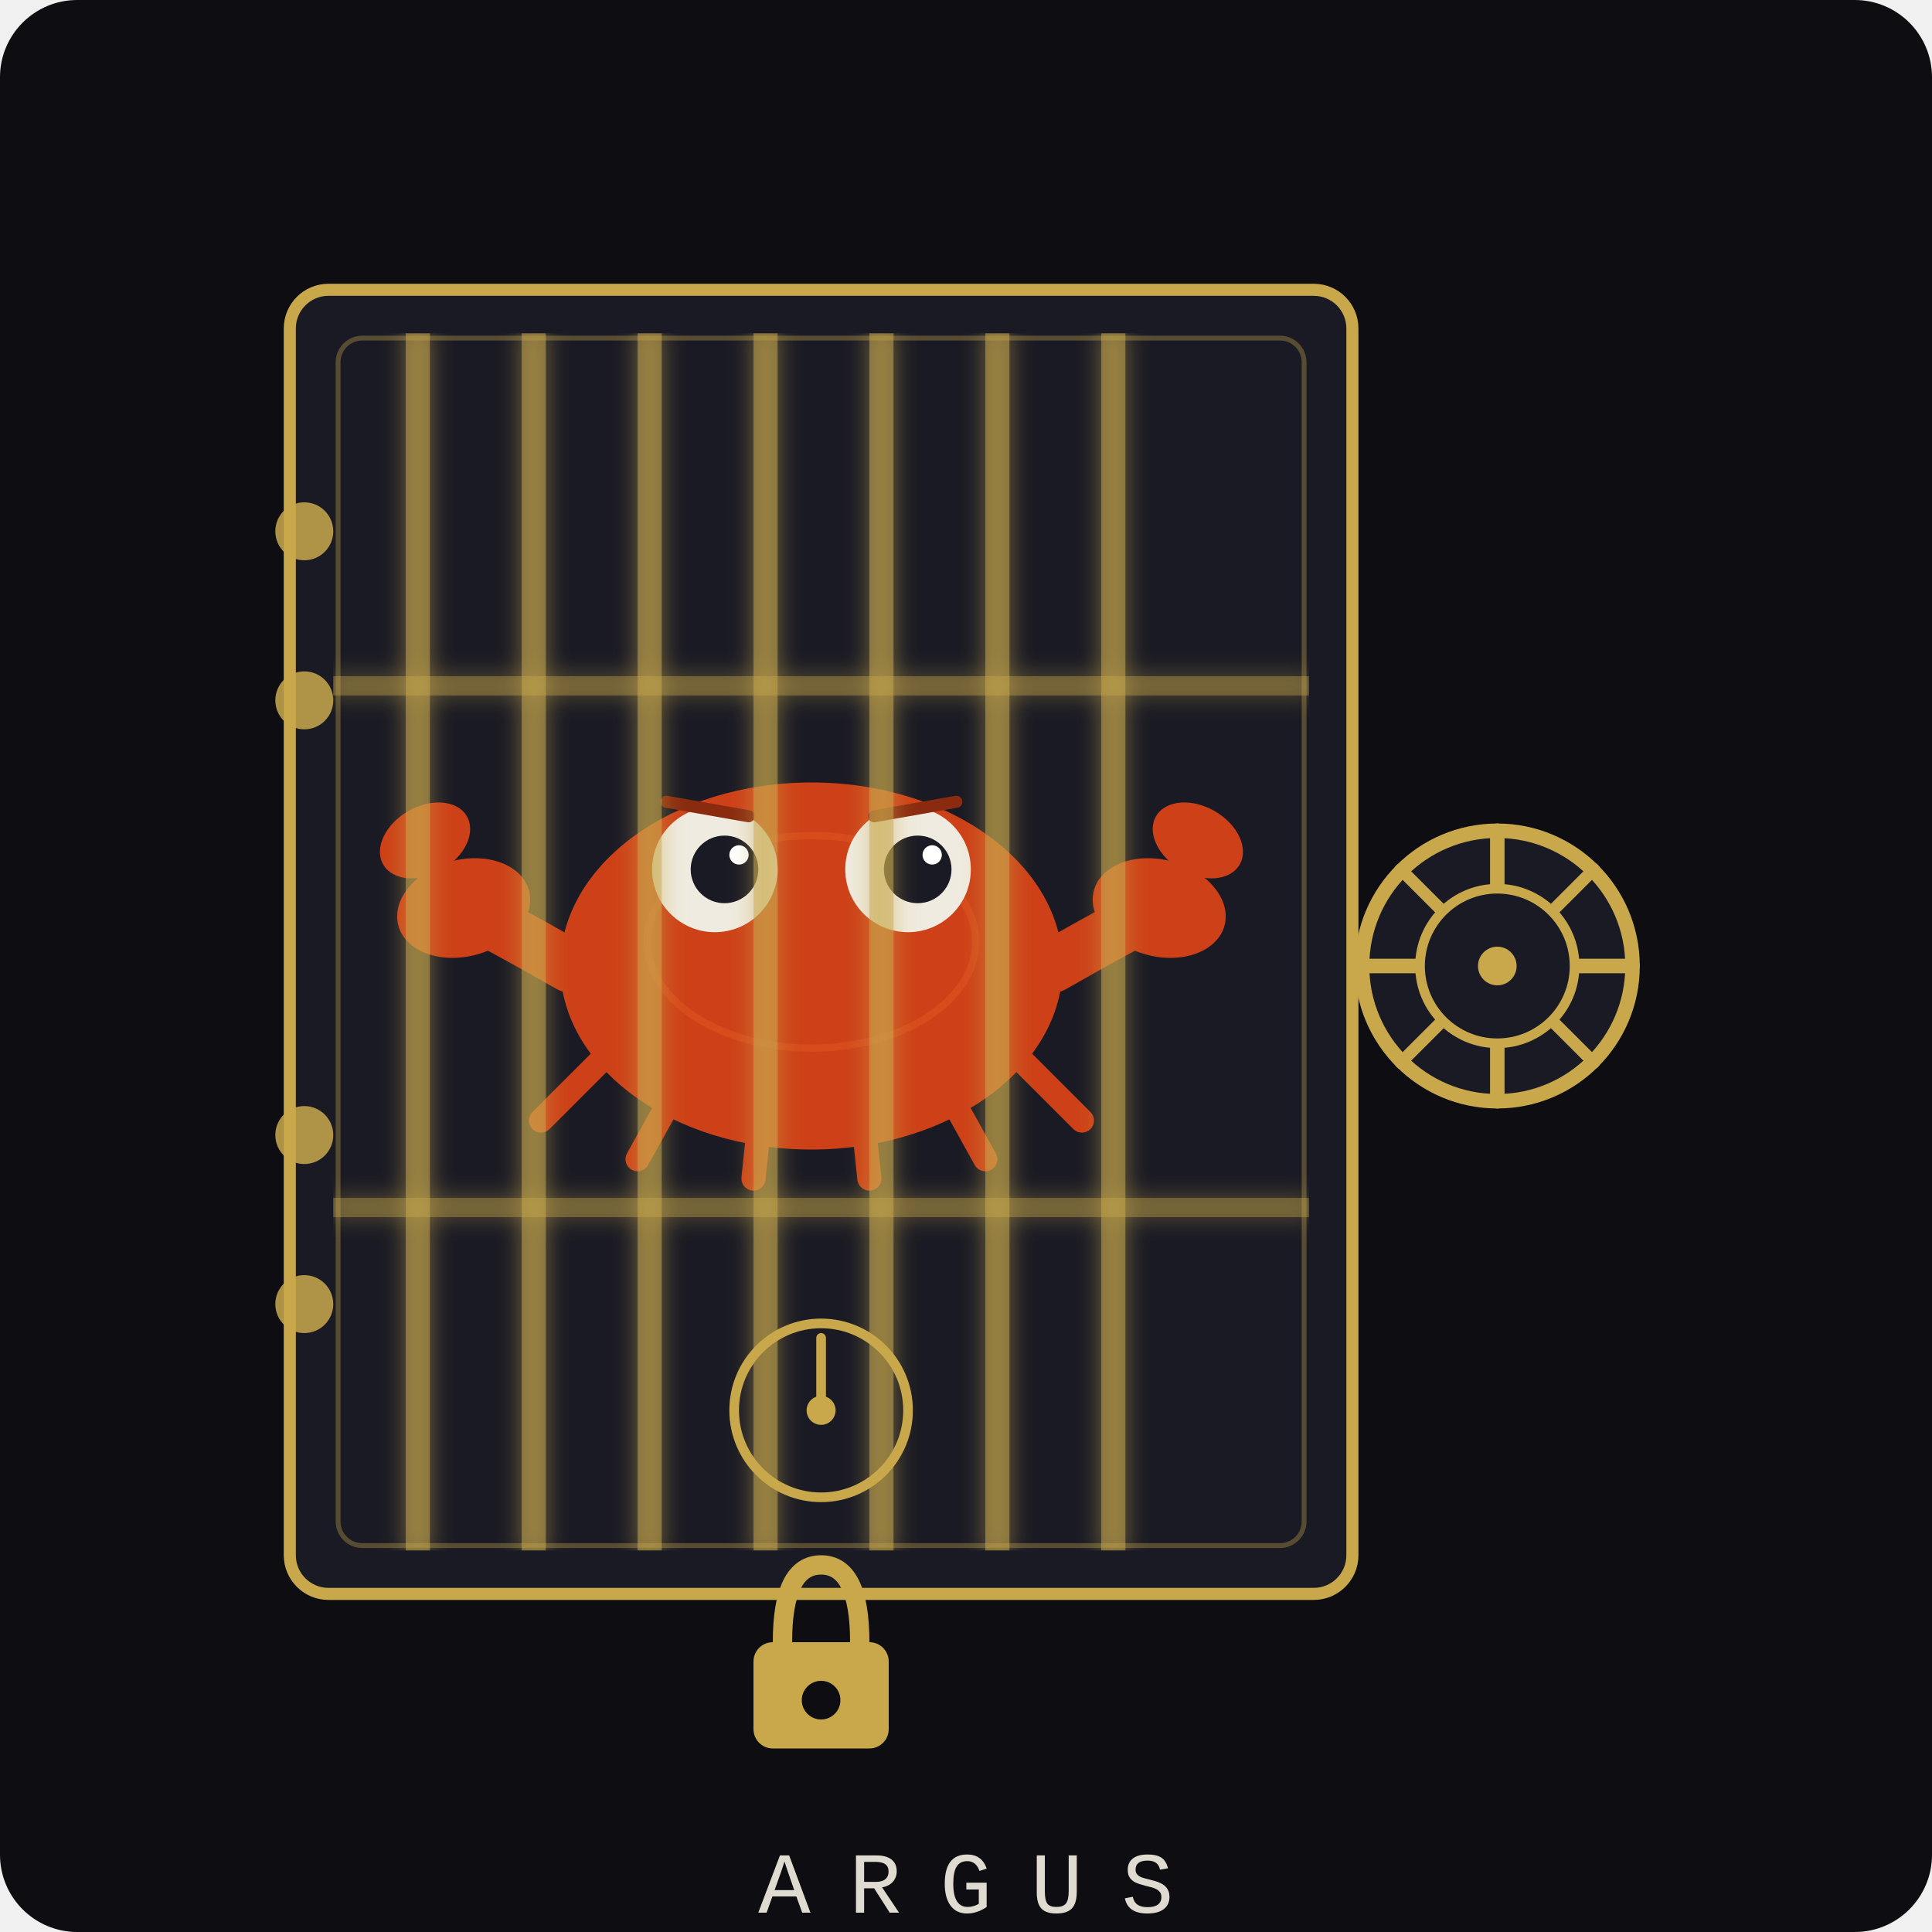
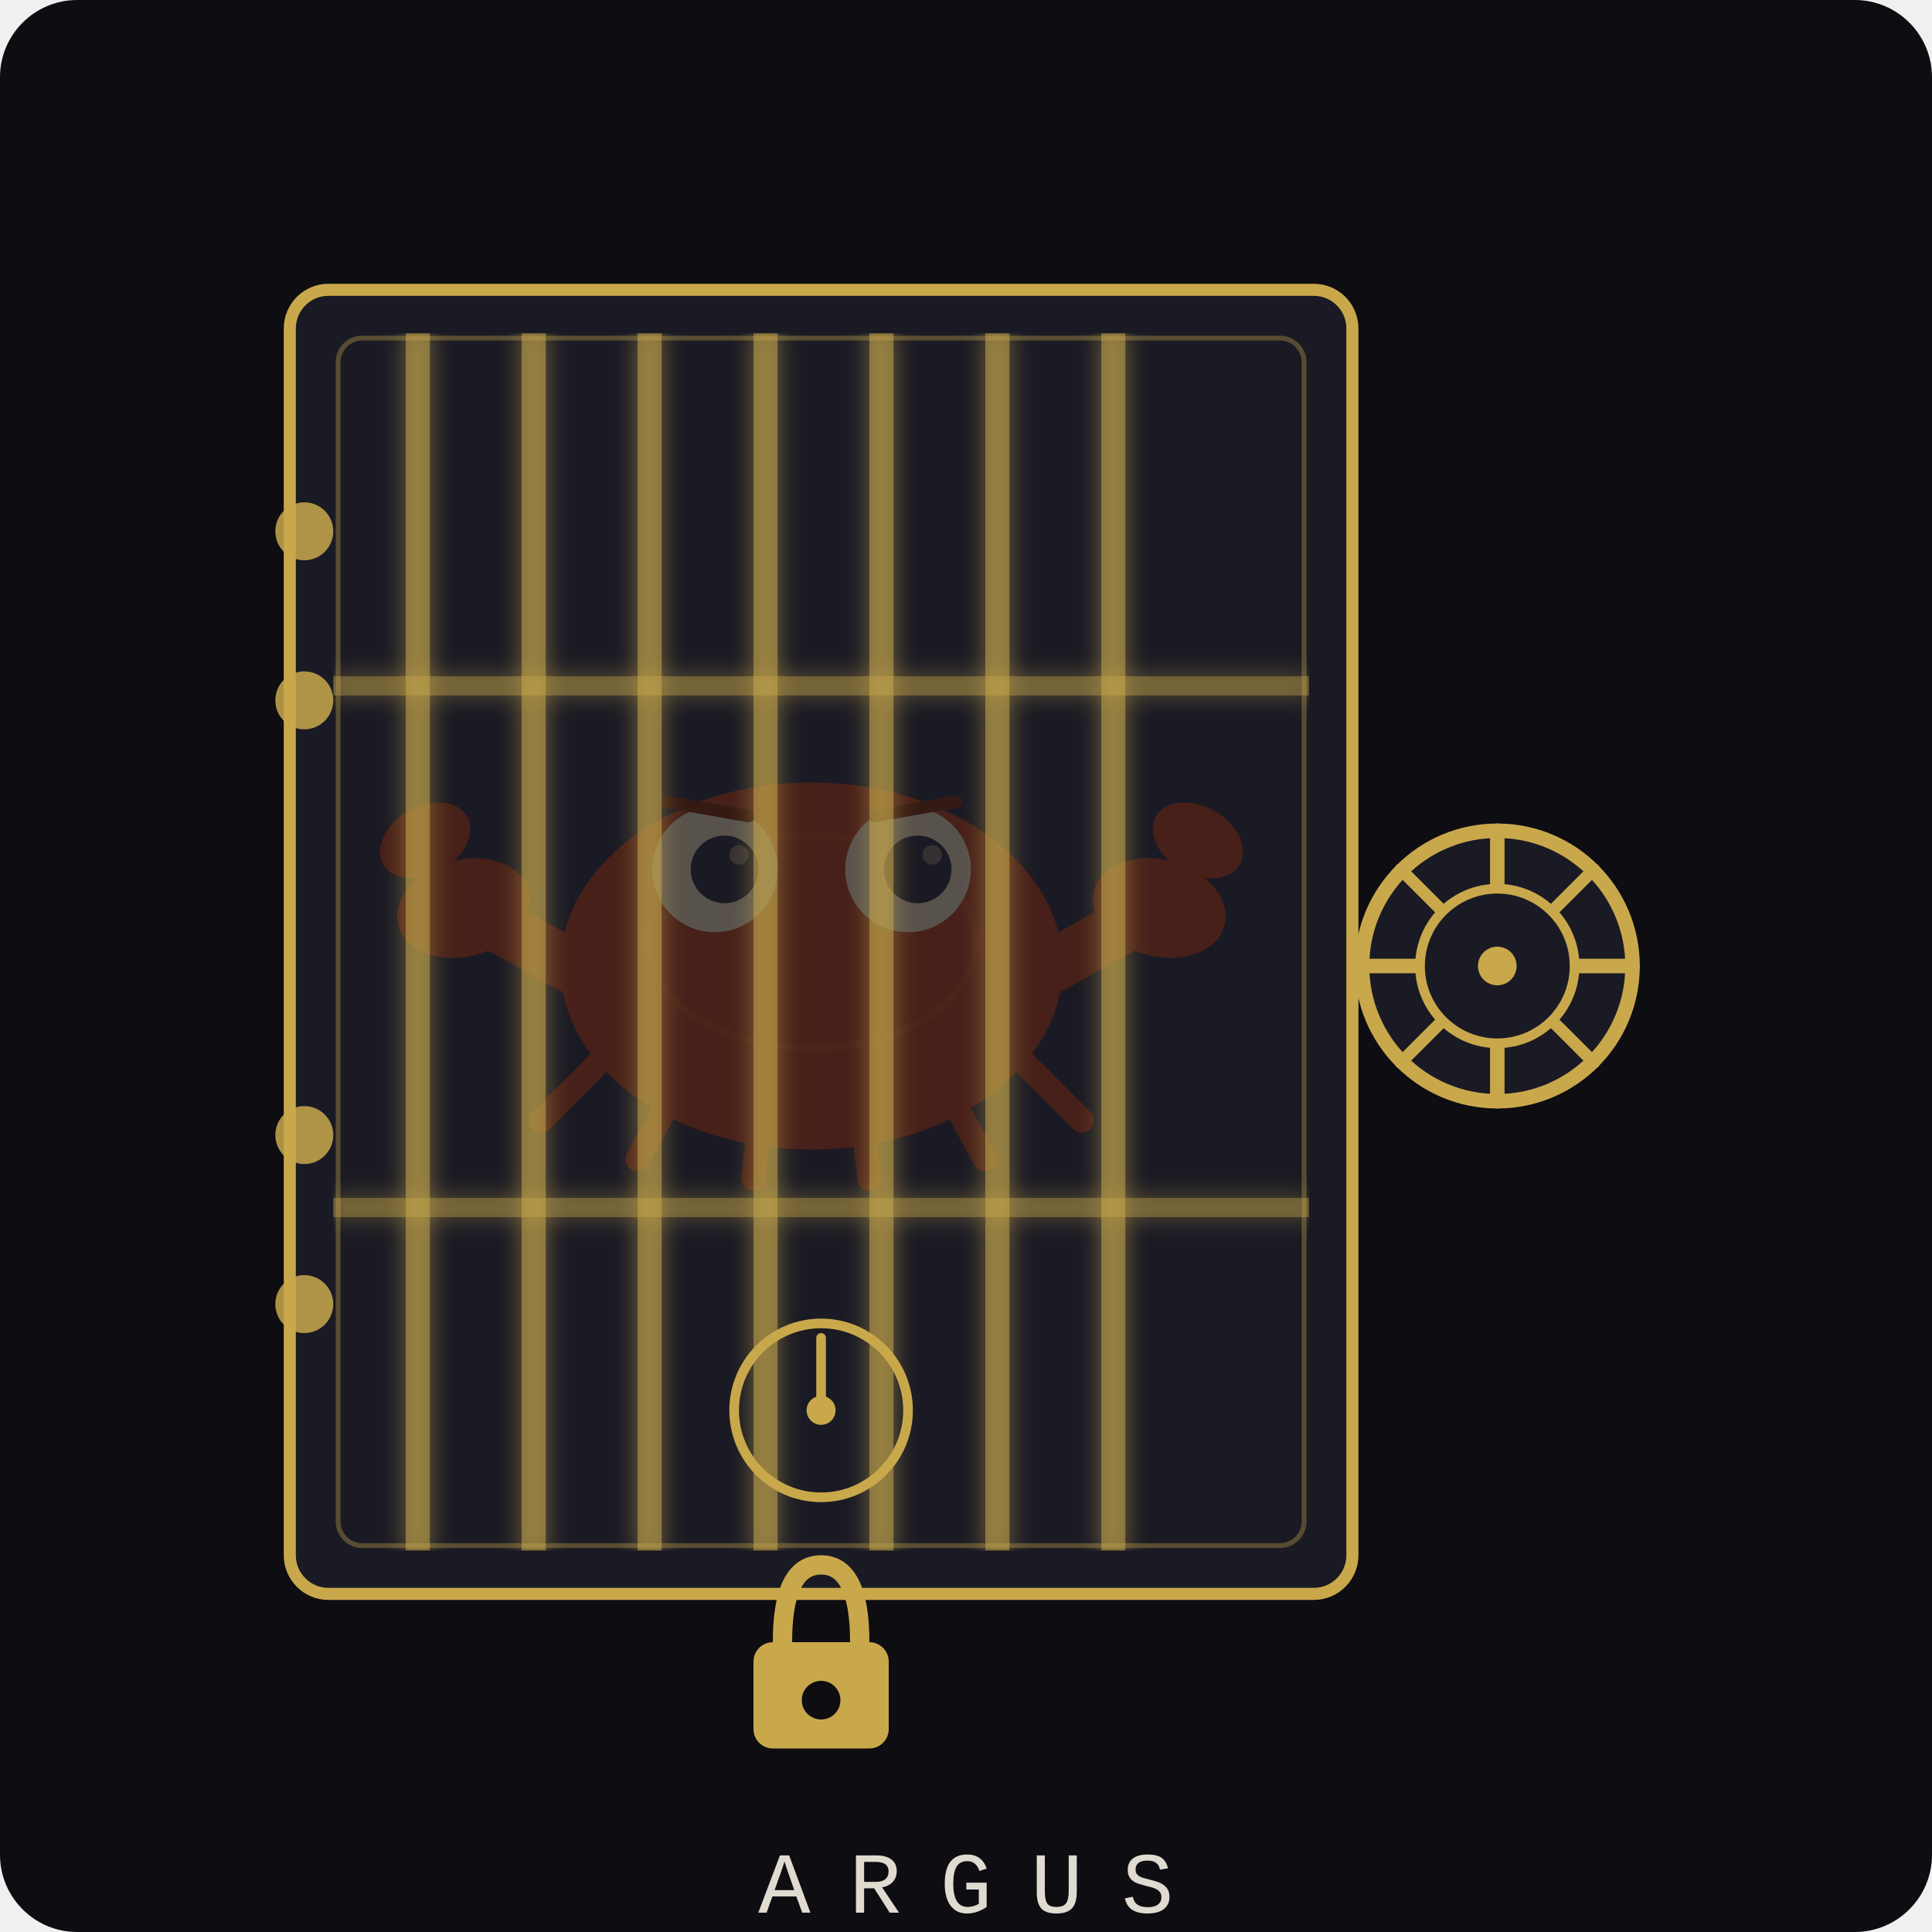
<svg xmlns="http://www.w3.org/2000/svg" width="400" height="400" viewBox="0 0 400 400" role="img">
  <defs>
    <filter id="barGlow" x="-50%" y="-50%" width="200%" height="200%">
      <feGaussianBlur stdDeviation="2.5" result="blur" />
      <feMerge>
        <feMergeNode in="blur" />
        <feMergeNode in="SourceGraphic" />
      </feMerge>
    </filter>
    <clipPath id="vaultInterior">
      <rect x="69" y="69" width="202" height="252" rx="4" />
    </clipPath>
  </defs>
  <rect width="400" height="400" rx="16" fill="#0d0d12" />
  <rect x="60" y="60" width="220" height="270" rx="8" fill="#1a1a24" stroke="#c9a84c" stroke-width="2.5" />
  <rect x="70" y="70" width="200" height="250" rx="5" fill="none" stroke="#c9a84c" stroke-width="1" opacity="0.35" />
  <circle cx="63" cy="110" r="6" fill="#c9a84c" opacity="0.85" />
  <circle cx="63" cy="145" r="6" fill="#c9a84c" opacity="0.85" />
  <circle cx="63" cy="235" r="6" fill="#c9a84c" opacity="0.85" />
  <circle cx="63" cy="270" r="6" fill="#c9a84c" opacity="0.85" />
-   <g transform="translate(168, 200)">
-     <ellipse cx="0" cy="0" rx="52" ry="38" fill="#ce4118" />
-     <ellipse cx="0" cy="-5" rx="34" ry="22" fill="none" stroke="#e05520" stroke-width="1.5" opacity="0.5" />
-     <circle cx="-20" cy="-20" r="13" fill="#f0ebe0" />
-     <circle cx="-18" cy="-20" r="7" fill="#1a1a24" />
-     <circle cx="-15" cy="-23" r="2" fill="white" />
-     <circle cx="20" cy="-20" r="13" fill="#f0ebe0" />
-     <circle cx="22" cy="-20" r="7" fill="#1a1a24" />
-     <circle cx="25" cy="-23" r="2" fill="white" />
-     <line x1="-30" y1="-34" x2="-13" y2="-31" stroke="#8a2b10" stroke-width="2.5" stroke-linecap="round" />
-     <line x1="13" y1="-31" x2="30" y2="-34" stroke="#8a2b10" stroke-width="2.5" stroke-linecap="round" />
-     <path d="M-50,0 Q-64,-8 -72,-12" fill="none" stroke="#ce4118" stroke-width="11" stroke-linecap="round" />
-     <ellipse cx="-72" cy="-12" rx="14" ry="10" fill="#ce4118" transform="rotate(-15 -72 -12)" />
-     <ellipse cx="-80" cy="-26" rx="10" ry="7" fill="#ce4118" transform="rotate(-30 -80 -26)" />
-     <path d="M50,0 Q64,-8 72,-12" fill="none" stroke="#ce4118" stroke-width="11" stroke-linecap="round" />
-     <ellipse cx="72" cy="-12" rx="14" ry="10" fill="#ce4118" transform="rotate(15 72 -12)" />
-     <ellipse cx="80" cy="-26" rx="10" ry="7" fill="#ce4118" transform="rotate(30 80 -26)" />
-     <line x1="-40" y1="16" x2="-56" y2="32" stroke="#ce4118" stroke-width="5" stroke-linecap="round" />
-     <line x1="-26" y1="22" x2="-36" y2="40" stroke="#ce4118" stroke-width="5" stroke-linecap="round" />
-     <line x1="-10" y1="25" x2="-12" y2="44" stroke="#ce4118" stroke-width="5" stroke-linecap="round" />
-     <line x1="40" y1="16" x2="56" y2="32" stroke="#ce4118" stroke-width="5" stroke-linecap="round" />
-     <line x1="26" y1="22" x2="36" y2="40" stroke="#ce4118" stroke-width="5" stroke-linecap="round" />
-     <line x1="10" y1="25" x2="12" y2="44" stroke="#ce4118" stroke-width="5" stroke-linecap="round" />
+   <g clip-path="url(#vaultInterior)" opacity="0.55">
+     <g transform="translate(168, 200)">
+       <ellipse cx="0" cy="0" rx="52" ry="38" fill="#6b2410" />
+       <ellipse cx="0" cy="-5" rx="34" ry="22" fill="none" stroke="#7a3015" stroke-width="1.5" opacity="0.5" />
+       <circle cx="-20" cy="-20" r="13" fill="#8a8070" />
+       <circle cx="-18" cy="-20" r="7" fill="#1a1a24" />
+       <circle cx="-15" cy="-23" r="2" fill="#4a4440" />
+       <circle cx="20" cy="-20" r="13" fill="#8a8070" />
+       <circle cx="22" cy="-20" r="7" fill="#1a1a24" />
+       <circle cx="25" cy="-23" r="2" fill="#4a4440" />
+       <line x1="-30" y1="-34" x2="-13" y2="-31" stroke="#4a1a08" stroke-width="2.5" stroke-linecap="round" />
+       <line x1="13" y1="-31" x2="30" y2="-34" stroke="#4a1a08" stroke-width="2.5" stroke-linecap="round" />
+       <path d="M-50,0 Q-64,-8 -72,-12" fill="none" stroke="#6b2410" stroke-width="11" stroke-linecap="round" />
+       <ellipse cx="-72" cy="-12" rx="14" ry="10" fill="#6b2410" transform="rotate(-15 -72 -12)" />
+       <ellipse cx="-80" cy="-26" rx="10" ry="7" fill="#6b2410" transform="rotate(-30 -80 -26)" />
+       <path d="M50,0 Q64,-8 72,-12" fill="none" stroke="#6b2410" stroke-width="11" stroke-linecap="round" />
+       <ellipse cx="72" cy="-12" rx="14" ry="10" fill="#6b2410" transform="rotate(15 72 -12)" />
+       <ellipse cx="80" cy="-26" rx="10" ry="7" fill="#6b2410" transform="rotate(30 80 -26)" />
+       <line x1="-40" y1="16" x2="-56" y2="32" stroke="#6b2410" stroke-width="5" stroke-linecap="round" />
+       <line x1="-26" y1="22" x2="-36" y2="40" stroke="#6b2410" stroke-width="5" stroke-linecap="round" />
+       <line x1="-10" y1="25" x2="-12" y2="44" stroke="#6b2410" stroke-width="5" stroke-linecap="round" />
+       <line x1="40" y1="16" x2="56" y2="32" stroke="#6b2410" stroke-width="5" stroke-linecap="round" />
+       <line x1="26" y1="22" x2="36" y2="40" stroke="#6b2410" stroke-width="5" stroke-linecap="round" />
+       <line x1="10" y1="25" x2="12" y2="44" stroke="#6b2410" stroke-width="5" stroke-linecap="round" />
+     </g>
  </g>
  <g clip-path="url(#vaultInterior)" filter="url(#barGlow)">
    <rect x="84" y="68" width="5" height="254" fill="#c9a84c" opacity="0.52" />
    <rect x="108" y="68" width="5" height="254" fill="#c9a84c" opacity="0.52" />
    <rect x="132" y="68" width="5" height="254" fill="#c9a84c" opacity="0.52" />
    <rect x="156" y="68" width="5" height="254" fill="#c9a84c" opacity="0.52" />
    <rect x="180" y="68" width="5" height="254" fill="#c9a84c" opacity="0.52" />
    <rect x="204" y="68" width="5" height="254" fill="#c9a84c" opacity="0.52" />
    <rect x="228" y="68" width="5" height="254" fill="#c9a84c" opacity="0.52" />
    <rect x="68" y="140" width="204" height="4" fill="#c9a84c" opacity="0.38" />
    <rect x="68" y="248" width="204" height="4" fill="#c9a84c" opacity="0.38" />
  </g>
  <circle cx="310" cy="200" r="28" fill="#1a1a24" stroke="#c9a84c" stroke-width="3" />
  <circle cx="310" cy="200" r="16" fill="none" stroke="#c9a84c" stroke-width="2" />
  <circle cx="310" cy="200" r="4" fill="#c9a84c" />
  <line x1="310" y1="172" x2="310" y2="183" stroke="#c9a84c" stroke-width="3" stroke-linecap="round" />
  <line x1="310" y1="217" x2="310" y2="228" stroke="#c9a84c" stroke-width="3" stroke-linecap="round" />
  <line x1="282" y1="200" x2="293" y2="200" stroke="#c9a84c" stroke-width="3" stroke-linecap="round" />
  <line x1="327" y1="200" x2="338" y2="200" stroke="#c9a84c" stroke-width="3" stroke-linecap="round" />
  <line x1="290" y1="180" x2="298" y2="188" stroke="#c9a84c" stroke-width="2.5" stroke-linecap="round" />
  <line x1="322" y1="212" x2="330" y2="220" stroke="#c9a84c" stroke-width="2.5" stroke-linecap="round" />
  <line x1="290" y1="220" x2="298" y2="212" stroke="#c9a84c" stroke-width="2.5" stroke-linecap="round" />
  <line x1="322" y1="188" x2="330" y2="180" stroke="#c9a84c" stroke-width="2.5" stroke-linecap="round" />
  <circle cx="170" cy="292" r="18" fill="none" stroke="#c9a84c" stroke-width="2" />
  <circle cx="170" cy="292" r="3" fill="#c9a84c" />
  <line x1="170" y1="292" x2="170" y2="277" stroke="#c9a84c" stroke-width="2" stroke-linecap="round" />
  <g transform="translate(170, 346)">
    <rect x="-14" y="-6" width="28" height="22" rx="4" fill="#c9a84c" />
    <path d="M-8,-6 Q-8,-22 0,-22 Q8,-22 8,-6" fill="none" stroke="#c9a84c" stroke-width="4" stroke-linecap="round" />
    <circle cx="0" cy="6" r="4" fill="#0d0d12" />
  </g>
  <text x="200" y="396" text-anchor="middle" font-family="'JetBrains Mono','Courier New',monospace" font-size="18" font-weight="300" letter-spacing="8" fill="#e0dbd0">ARGUS</text>
</svg>
